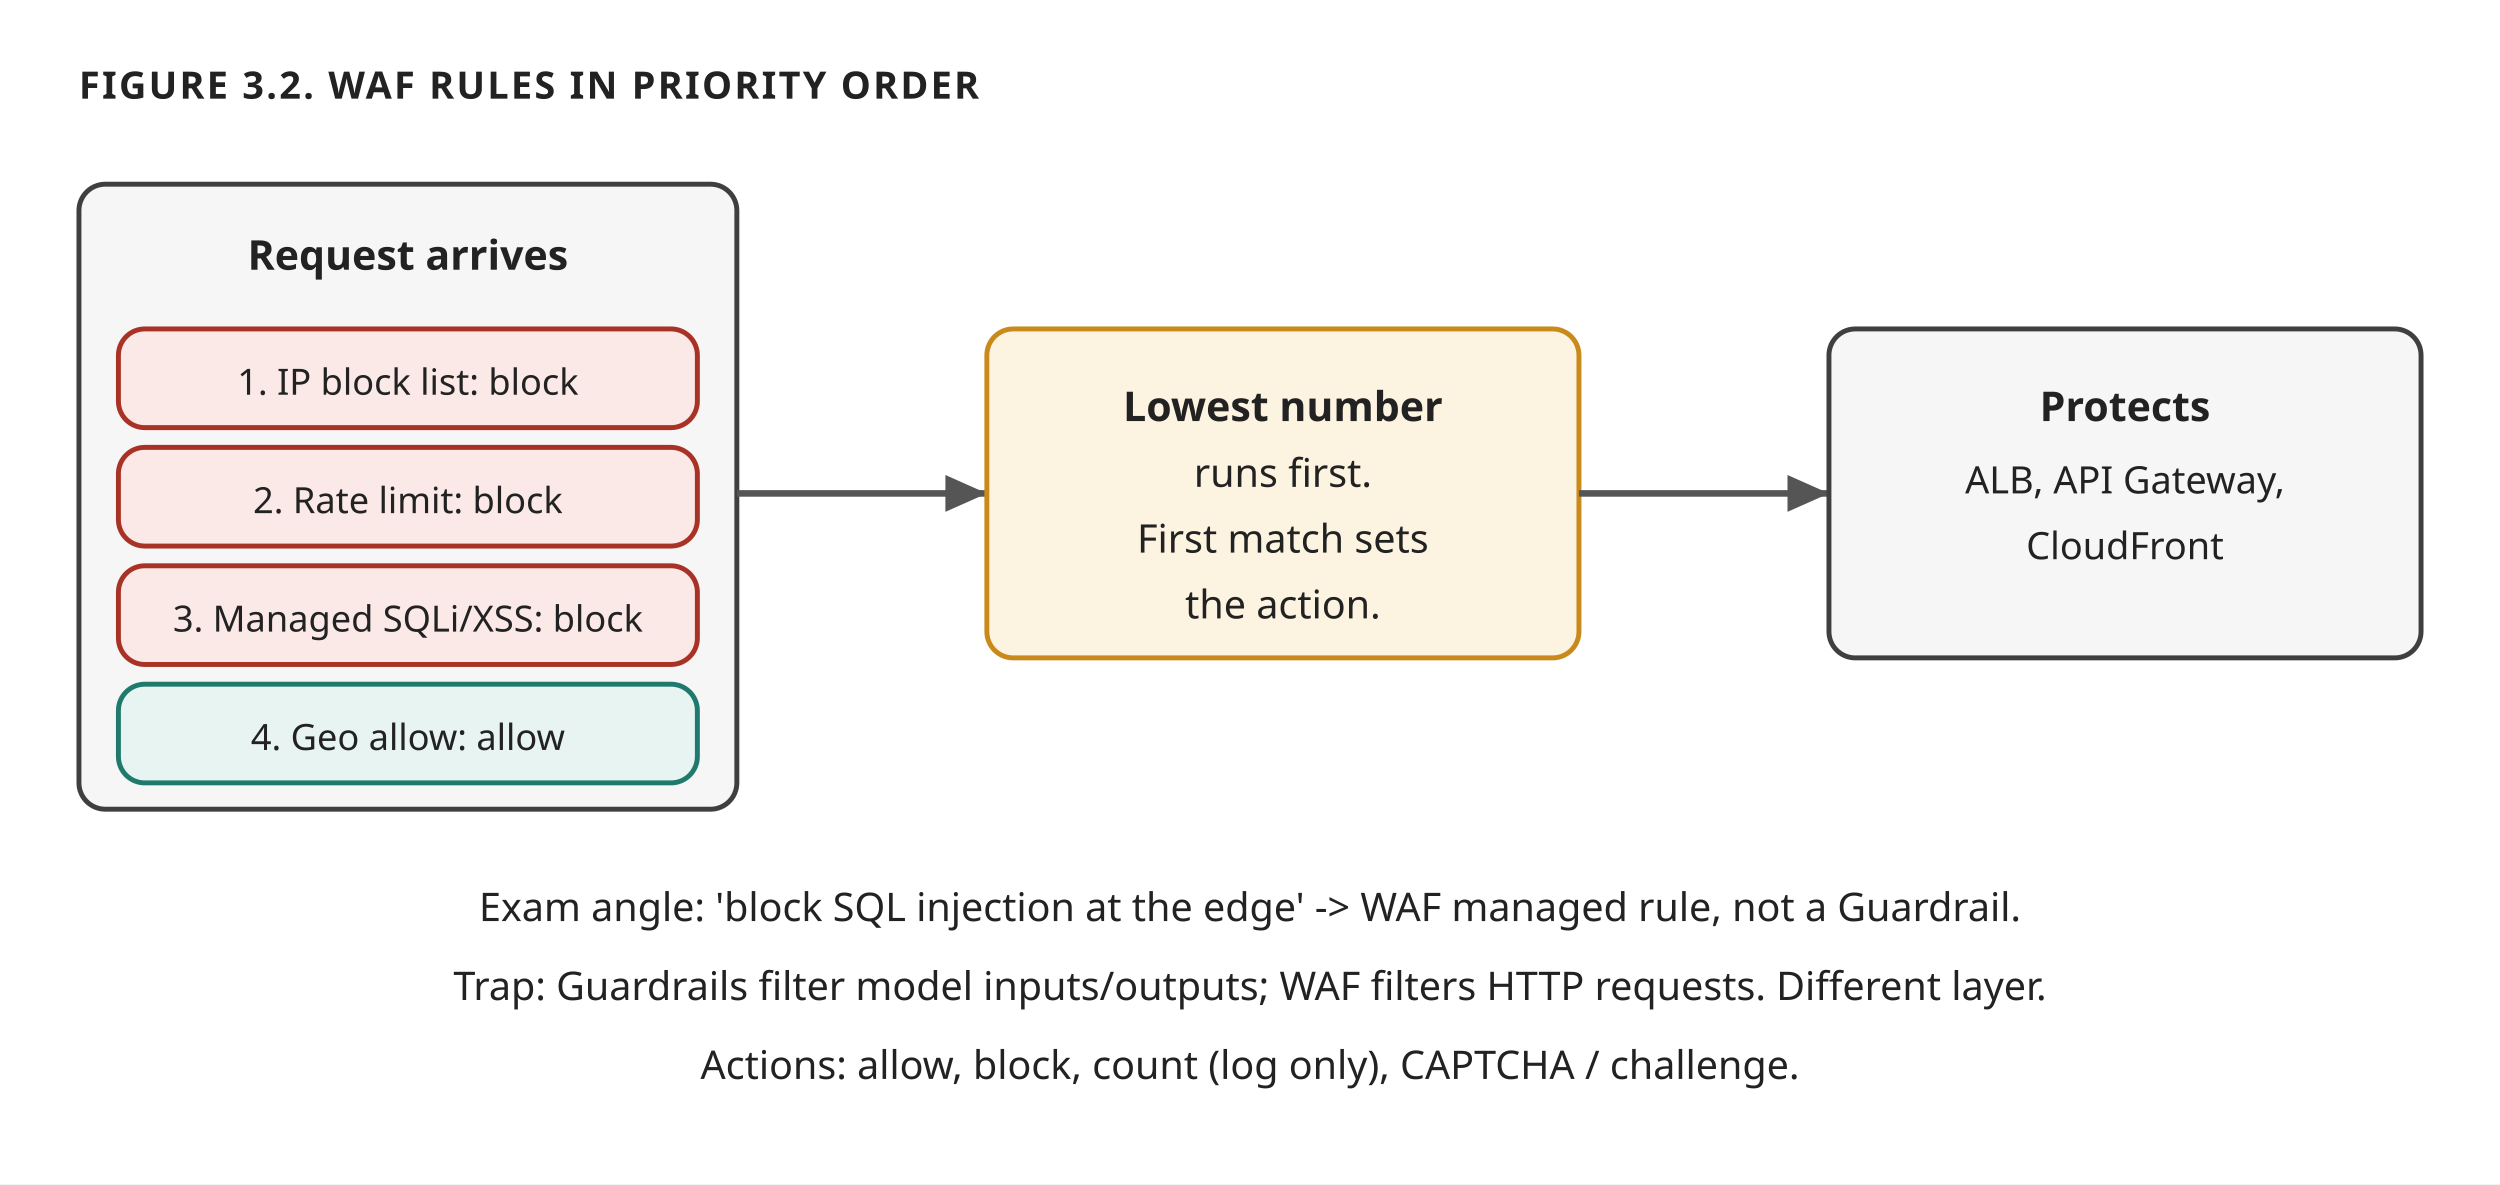
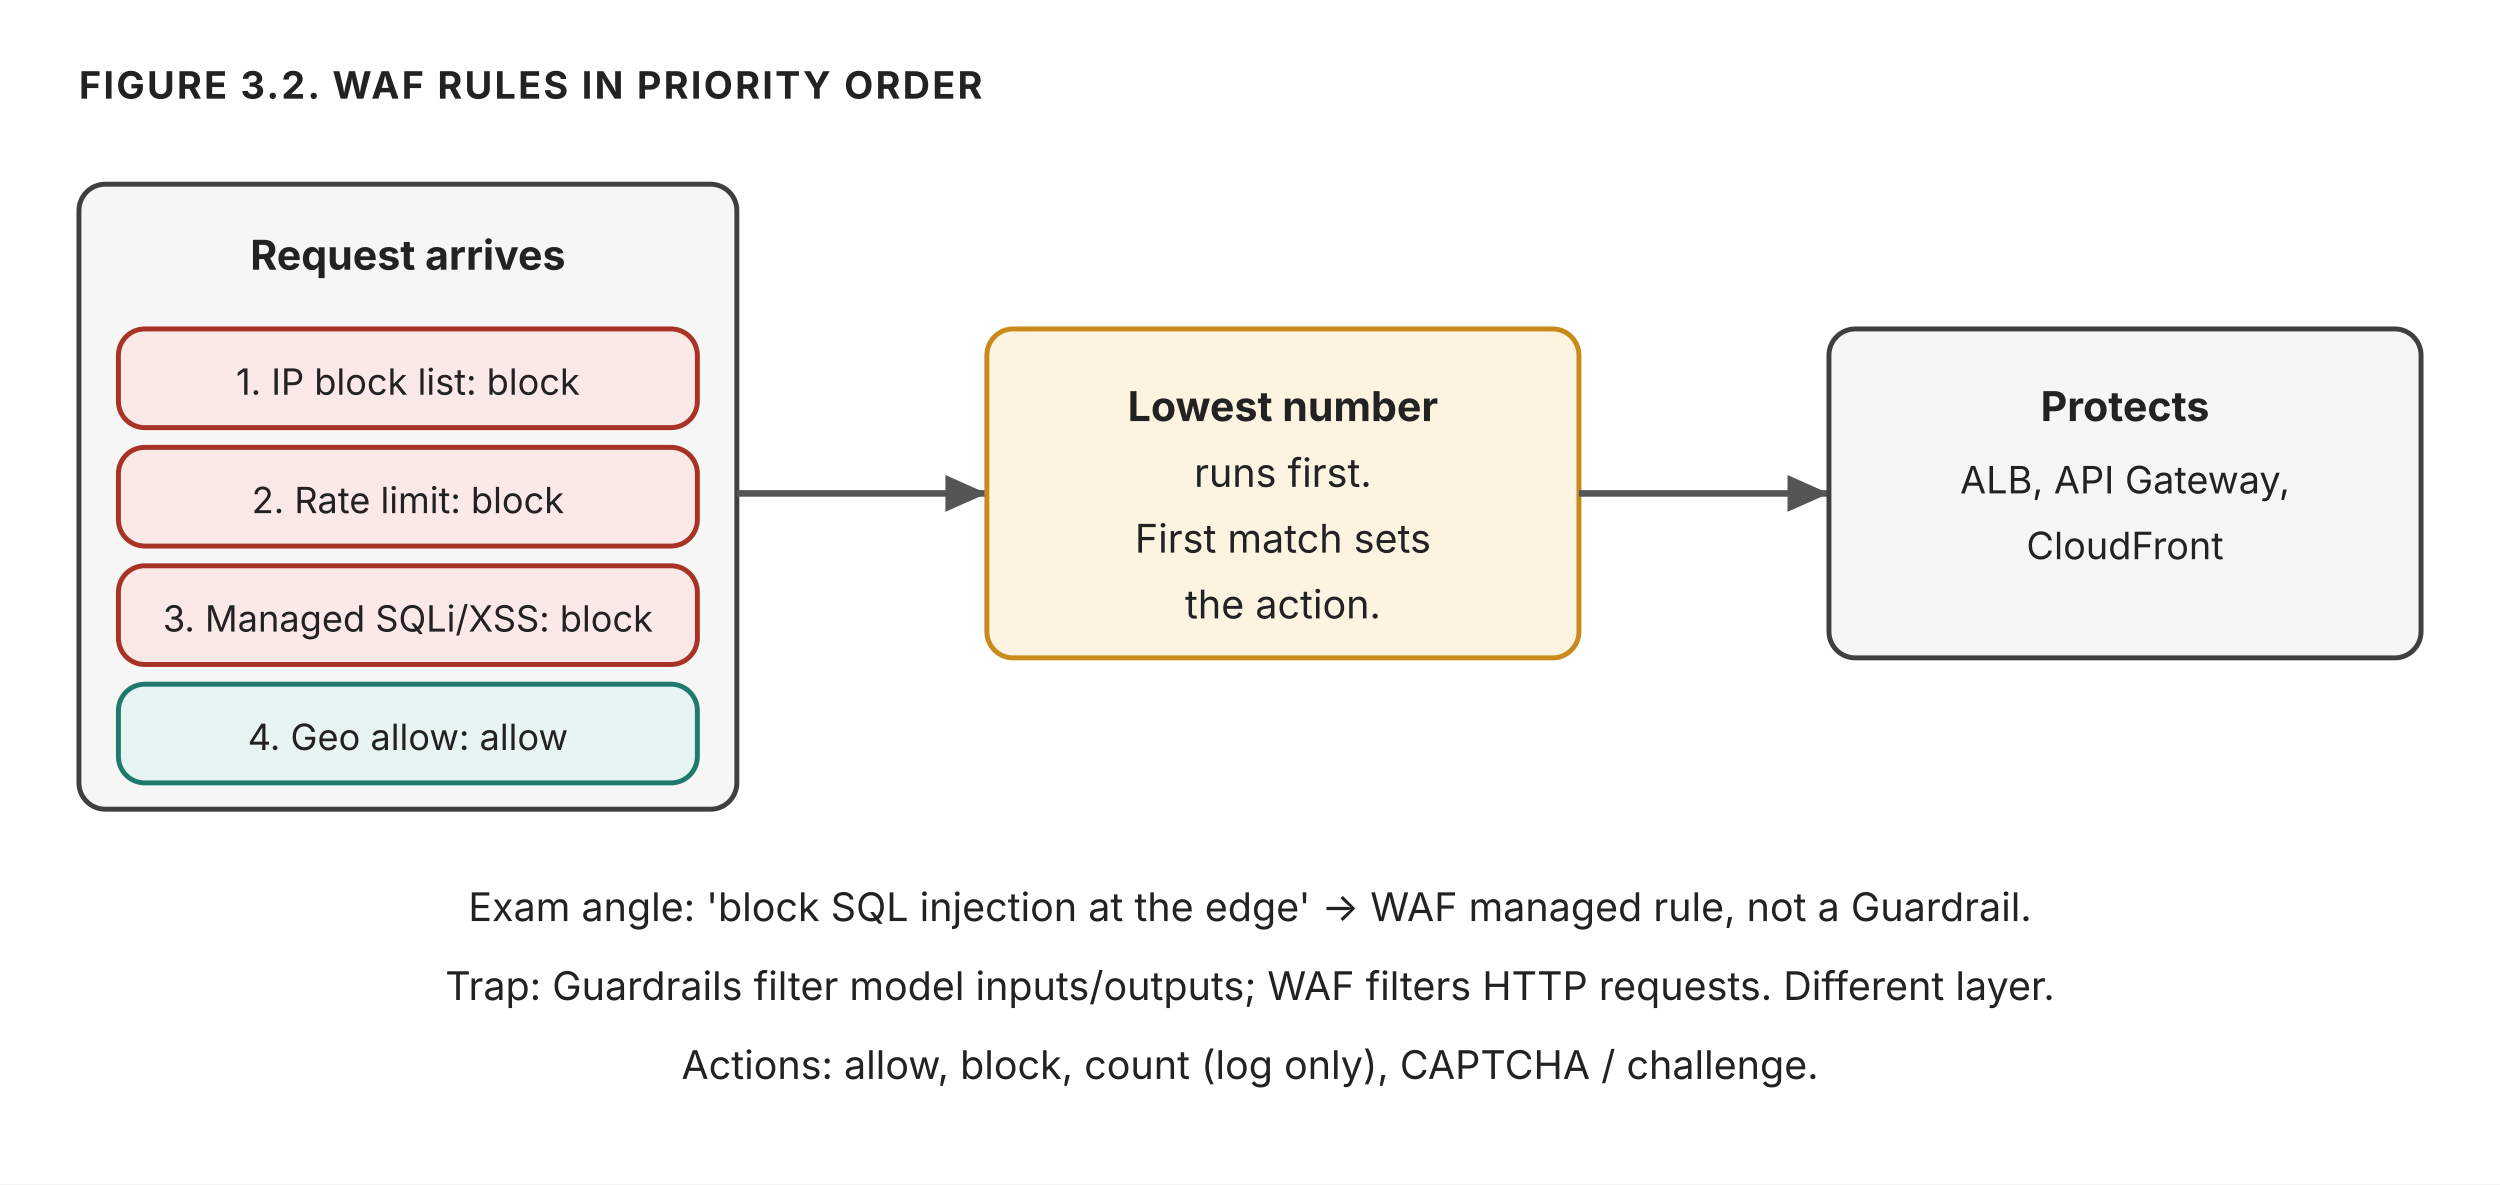
<svg xmlns="http://www.w3.org/2000/svg" width="760" height="360" viewBox="0 0 760 360" role="img" aria-label="WAF: rules run in priority order, first match wins the action">
-   <style>text{font-family:'Trebuchet MS', Verdana, sans-serif;fill:#222222;}</style>
+   <style>text{font-family:"Anthropic Sans",Inter,"Source Sans 3","IBM Plex Sans",sans-serif;fill:#222222}</style>
  <rect width="760" height="360" fill="#ffffff" />
  <defs>
    <marker id="ar" viewBox="0 0 10 10" refX="9" refY="5" markerWidth="7" markerHeight="7" orient="auto-start-reverse">
      <path d="M 0 1 L 9 5 L 0 9 z" fill="#555555" />
    </marker>
    <marker id="arW" viewBox="0 0 10 10" refX="9" refY="5" markerWidth="7" markerHeight="7" orient="auto-start-reverse">
      <path d="M 0 1 L 9 5 L 0 9 z" fill="#ffffff" />
    </marker>
  </defs>
  <text x="24" y="30" font-size="11.5" fill="#555555" text-anchor="start" font-weight="700" letter-spacing="0.06em">FIGURE 3.2. WAF RULES IN PRIORITY ORDER</text>
  <rect x="24" y="56" width="200" height="190" rx="8" fill="#f6f6f6" stroke="#3f3f3f" stroke-width="1.5" />
  <text x="124" y="82" font-size="12.5" fill="#222222" text-anchor="middle" font-weight="700">Request arrives</text>
  <rect x="36" y="100" width="176" height="30" rx="8" fill="#fbe9e7" stroke="#a93226" stroke-width="1.5" />
  <text x="124" y="120" font-size="11" fill="#222222" text-anchor="middle">1. IP block list: block</text>
  <rect x="36" y="136" width="176" height="30" rx="8" fill="#fbe9e7" stroke="#a93226" stroke-width="1.5" />
  <text x="124" y="156" font-size="11" fill="#222222" text-anchor="middle">2. Rate limit: block</text>
  <rect x="36" y="172" width="176" height="30" rx="8" fill="#fbe9e7" stroke="#a93226" stroke-width="1.5" />
  <text x="124" y="192" font-size="11" fill="#222222" text-anchor="middle">3. Managed SQLi/XSS: block</text>
  <rect x="36" y="208" width="176" height="30" rx="8" fill="#e7f4f1" stroke="#1f7a6d" stroke-width="1.5" />
  <text x="124" y="228" font-size="11" fill="#222222" text-anchor="middle">4. Geo allow: allow</text>
  <line x1="224" y1="150" x2="300" y2="150" stroke="#555555" stroke-width="2" marker-end="url(#ar)" />
  <rect x="300" y="100" width="180" height="100" rx="8" fill="#fdf3e1" stroke="#c98a1b" stroke-width="1.5" />
  <text x="390" y="128" font-size="12.5" fill="#222222" text-anchor="middle" font-weight="700">Lowest number</text>
  <text x="390" y="148" font-size="12" fill="#222222" text-anchor="middle">runs first.</text>
  <text x="390" y="168" font-size="12" fill="#222222" text-anchor="middle">First match sets</text>
  <text x="390" y="188" font-size="12" fill="#222222" text-anchor="middle">the action.</text>
  <line x1="480" y1="150" x2="556" y2="150" stroke="#555555" stroke-width="2" marker-end="url(#ar)" />
  <rect x="556" y="100" width="180" height="100" rx="8" fill="#f6f6f6" stroke="#3f3f3f" stroke-width="1.5" />
  <text x="646" y="128" font-size="12.5" fill="#222222" text-anchor="middle" font-weight="700">Protects</text>
  <text x="646" y="150" font-size="11.5" fill="#222222" text-anchor="middle">ALB, API Gateway,</text>
  <text x="646" y="170" font-size="11.5" fill="#222222" text-anchor="middle">CloudFront</text>
  <text x="380" y="280" font-size="12" fill="#555555" text-anchor="middle">Exam angle: 'block SQL injection at the edge' -&gt; WAF managed rule, not a Guardrail.</text>
  <text x="380" y="304" font-size="12" fill="#555555" text-anchor="middle">Trap: Guardrails filter model inputs/outputs; WAF filters HTTP requests. Different layer.</text>
  <text x="380" y="328" font-size="12" fill="#555555" text-anchor="middle">Actions: allow, block, count (log only), CAPTCHA / challenge.</text>
</svg>
